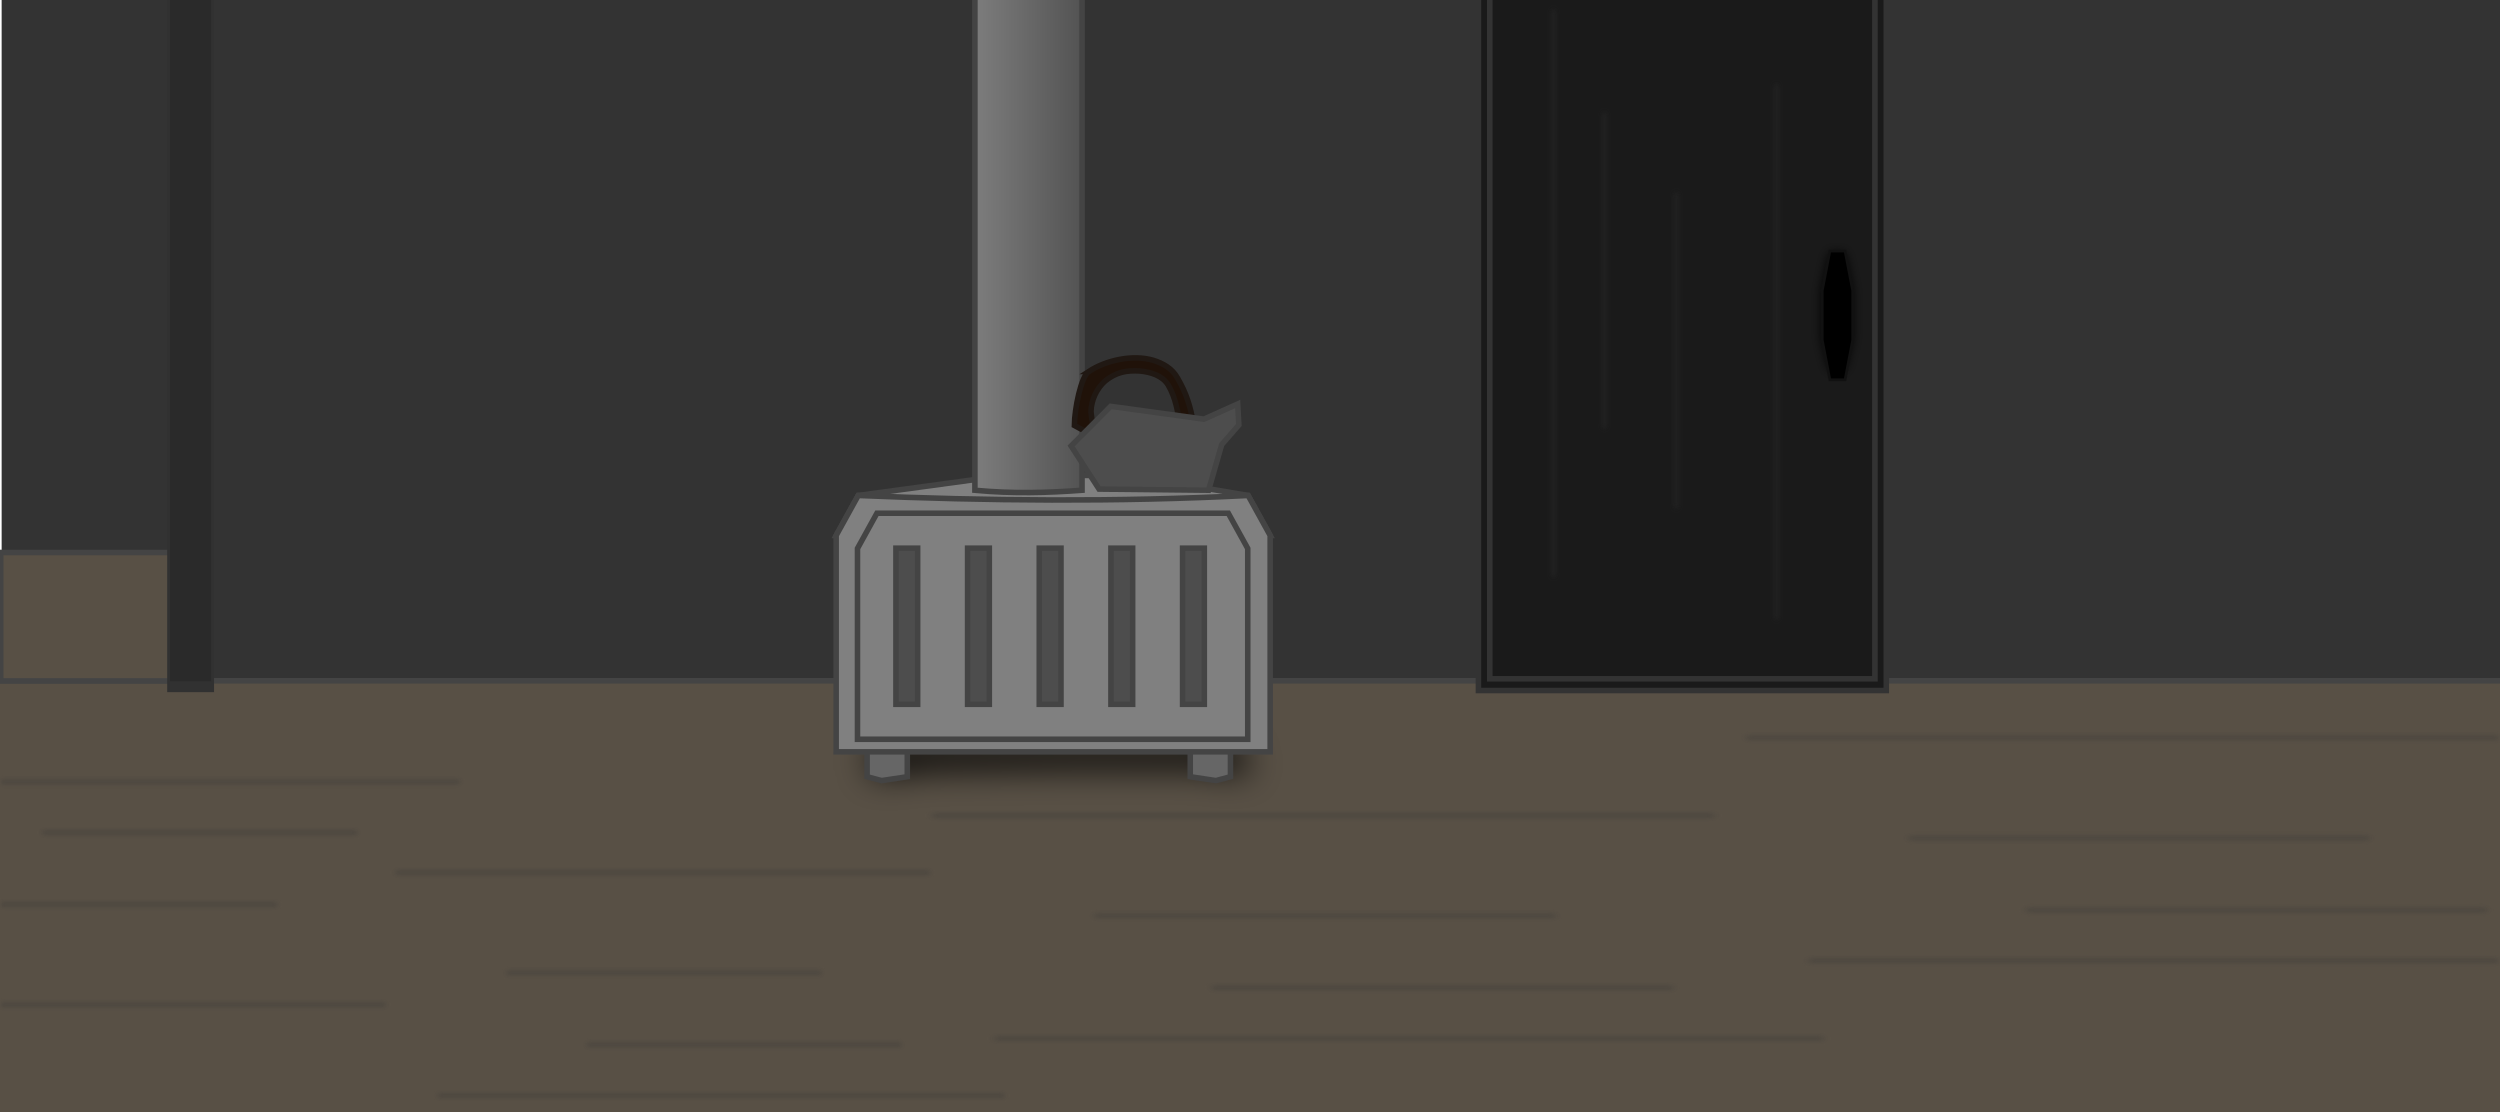
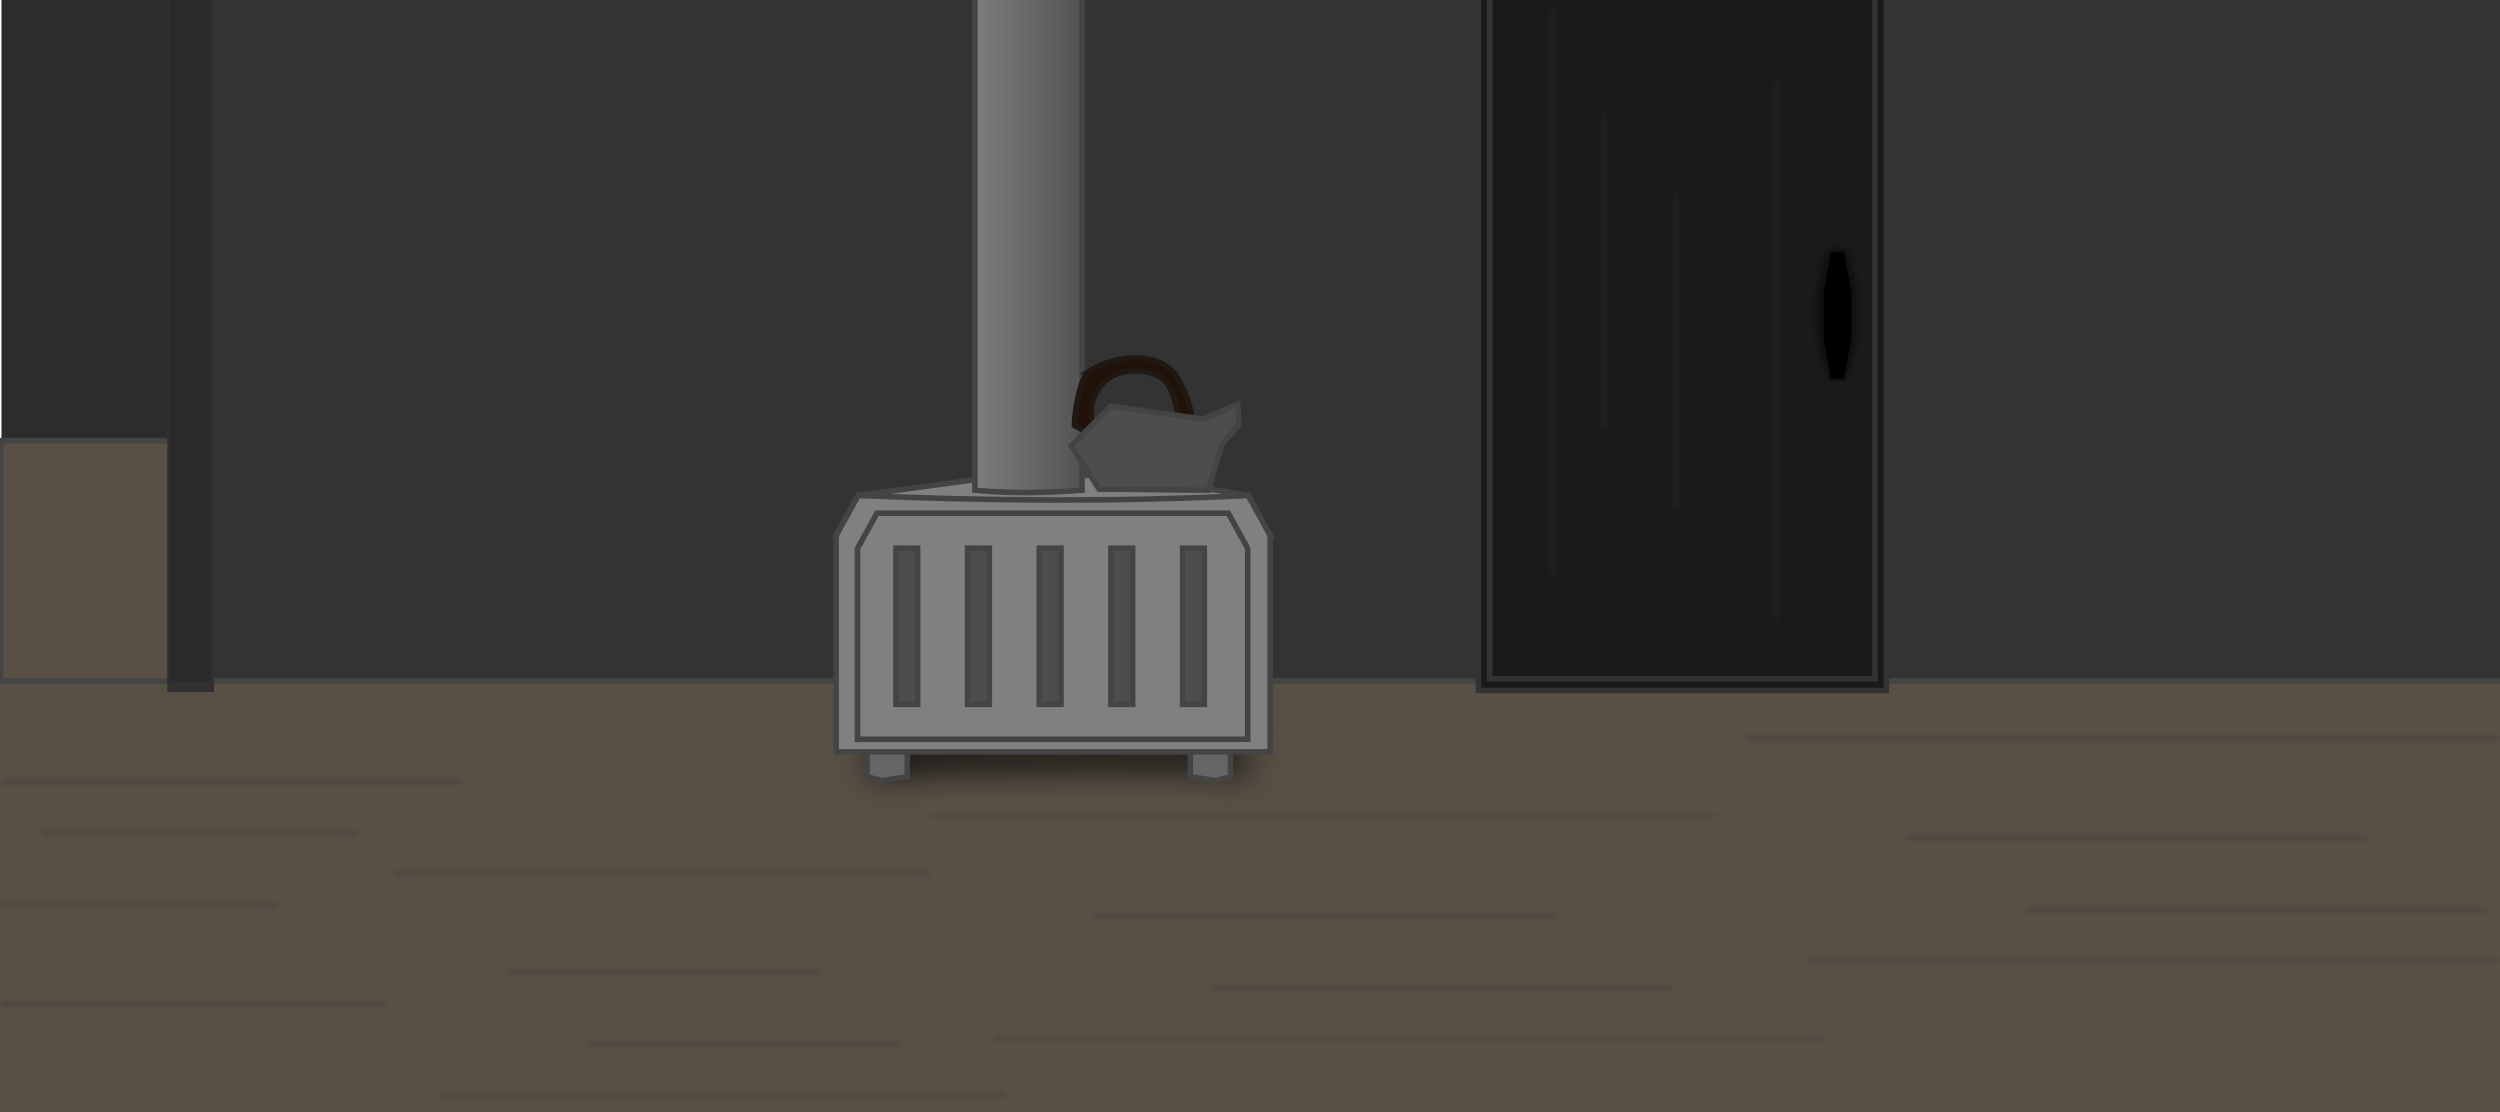
<svg xmlns="http://www.w3.org/2000/svg" xmlns:xlink="http://www.w3.org/1999/xlink" width="900" height="400" id="svg2992" version="1.1">
  <defs id="defs2994">
    <linearGradient id="linearGradient4967">
      <stop style="stop-color:#808080;stop-opacity:1;" offset="0" id="stop4969" />
      <stop style="stop-color:#4d4d4d;stop-opacity:1" offset="1" id="stop4971" />
    </linearGradient>
    <filter id="filter5015" x="-0.111" width="1.221" y="-1.854" height="4.707">
      <feGaussianBlur stdDeviation="6.127" id="feGaussianBlur5017" />
    </filter>
    <linearGradient xlink:href="#linearGradient4967" id="linearGradient5028" gradientUnits="userSpaceOnUse" x1="342.931" y1="767.269" x2="390.197" y2="767.269" gradientTransform="translate(4.949053,2.099705)" />
    <filter color-interpolation-filters="sRGB" id="filter5318" x="-0.438" width="1.875" y="-0.102" height="1.204">
      <feGaussianBlur stdDeviation="1.459" id="feGaussianBlur5320" />
    </filter>
    <filter color-interpolation-filters="sRGB" id="filter5277" x="-2.545" width="6.09" y="-0.019" height="1.038">
      <feGaussianBlur stdDeviation="1.06" id="feGaussianBlur5279" />
    </filter>
    <filter color-interpolation-filters="sRGB" id="filter5273" x="-2.545" width="6.09" y="-0.019" height="1.038">
      <feGaussianBlur stdDeviation="1.06" id="feGaussianBlur5275" />
    </filter>
    <filter color-interpolation-filters="sRGB" id="filter5269" x="-2.545" width="6.09" y="-0.011" height="1.022">
      <feGaussianBlur stdDeviation="1.06" id="feGaussianBlur5271" />
    </filter>
    <filter color-interpolation-filters="sRGB" id="filter5281" x="-2.545" width="6.09" y="-0.011" height="1.021">
      <feGaussianBlur stdDeviation="1.06" id="feGaussianBlur5283" />
    </filter>
    <filter color-interpolation-filters="sRGB" id="filter5269-2" x="-2.545" width="6.09" y="-0.011" height="1.022">
      <feGaussianBlur stdDeviation="1.06" id="feGaussianBlur5271-9" />
    </filter>
    <filter color-interpolation-filters="sRGB" id="filter5273-0" x="-2.545" width="6.09" y="-0.019" height="1.038">
      <feGaussianBlur stdDeviation="1.06" id="feGaussianBlur5275-3" />
    </filter>
    <filter color-interpolation-filters="sRGB" id="filter5277-8" x="-2.545" width="6.09" y="-0.019" height="1.038">
      <feGaussianBlur stdDeviation="1.06" id="feGaussianBlur5279-8" />
    </filter>
    <filter color-interpolation-filters="sRGB" id="filter5281-5" x="-2.545" width="6.09" y="-0.011" height="1.021">
      <feGaussianBlur stdDeviation="1.06" id="feGaussianBlur5283-7" />
    </filter>
  </defs>
  <g id="layer1" transform="translate(0,-652.3622)">
    <path style="fill:#333333;fill-opacity:1;stroke:none" d="m 0.594,648.733 899.782,0 0,408.694 -899.782,0 z" id="rect3782" />
    <rect style="fill:#585045;fill-opacity:1;stroke:#444444;stroke-width:2;stroke-linejoin:miter;stroke-miterlimit:4;stroke-opacity:1;stroke-dasharray:none" id="rect4987" width="920.138" height="162.377" x="-14.931" y="245.088" transform="translate(0,652.3622)" />
    <path transform="matrix(1.076713,0,0,1,-31.63051,651.429)" style="fill:#000000;fill-opacity:1;stroke:none;filter:url(#filter5015)" d="m 321.488,268.885 122.716,0 2.145,11.232 -14.811,-2.956 -46.092,-0.04 -46.02,0.613 -18.941,2.714 1.003,-3.629 z" id="rect4989" />
    <path transform="translate(0,652.3622)" style="fill:#666666;fill-opacity:1;stroke:#444444;stroke-width:2;stroke-linejoin:miter;stroke-miterlimit:4;stroke-opacity:1" d="m 312.156,265.152 14.465,0 0,14.465 -9.232,1.398 -5.232,-1.398 z" id="rect4983" />
    <path style="fill:#666666;fill-opacity:1;stroke:#444444;stroke-width:2;stroke-linejoin:miter;stroke-miterlimit:4;stroke-opacity:1" d="m 428.494,917.514 14.465,0 0,14.465 -5.232,1.398 -9.232,-1.398 z" id="rect4985" />
    <path id="path5025" d="m 308.96,830.732 53.311,-7.259 44.418,0.074 42.633,7.184 7.938,14.39 -156.238,0 z" style="fill:#808080;fill-opacity:1;stroke:#444444;stroke-width:2;stroke-linejoin:miter;stroke-miterlimit:4;stroke-opacity:1" />
    <path style="fill:#808080;fill-opacity:1;stroke:#444444;stroke-width:2;stroke-linejoin:miter;stroke-miterlimit:4;stroke-opacity:1" d="m 308.96,830.732 c 46.234,1.937 92.887,2.407 140.362,0 l 7.938,14.39 0,77.895 -156.238,0 0,-77.895 z" id="path4965" />
    <path id="path4963" d="m 315.694,837.118 126.492,0 7,12.69 0,68.69 -59.358,0 -81.134,0 0,-68.69 z" style="fill:#808080;fill-opacity:1;stroke:#444444;stroke-width:2;stroke-linejoin:miter;stroke-miterlimit:4;stroke-opacity:1" />
    <rect style="fill:#4d4d4d;fill-opacity:1;stroke:#444444;stroke-width:2;stroke-linejoin:miter;stroke-miterlimit:4;stroke-opacity:1;stroke-dasharray:none" id="rect4944" width="7.825" height="56.21" x="322.531" y="849.703" />
    <rect y="849.703" x="348.331" height="56.21" width="7.825" id="rect4946" style="fill:#4d4d4d;fill-opacity:1;stroke:#444444;stroke-width:2;stroke-linejoin:miter;stroke-miterlimit:4;stroke-opacity:1;stroke-dasharray:none" />
    <rect style="fill:#4d4d4d;fill-opacity:1;stroke:#444444;stroke-width:2;stroke-linejoin:miter;stroke-miterlimit:4;stroke-opacity:1;stroke-dasharray:none" id="rect4948" width="7.825" height="56.21" x="374.13" y="849.703" />
    <rect y="849.703" x="399.93" height="56.21" width="7.825" id="rect4950" style="fill:#4d4d4d;fill-opacity:1;stroke:#444444;stroke-width:2;stroke-linejoin:miter;stroke-miterlimit:4;stroke-opacity:1;stroke-dasharray:none" />
    <rect style="fill:#4d4d4d;fill-opacity:1;stroke:#444444;stroke-width:2;stroke-linejoin:miter;stroke-miterlimit:4;stroke-opacity:1;stroke-dasharray:none" id="rect4952" width="7.825" height="56.21" x="425.73" y="849.703" />
    <path style="fill:url(#linearGradient5028);fill-opacity:1;stroke:#444444;stroke-width:2;stroke-linejoin:miter;stroke-miterlimit:4;stroke-opacity:1" d="m 350.961,641.986 38.575,0 0,186.87 c -12.316,0.904 -24.948,1.282 -38.575,0 z" id="rect4936" />
    <path style="fill:#201209;fill-opacity:1;stroke:#201813;stroke-width:2;stroke-linejoin:miter;stroke-miterlimit:4;stroke-opacity:1" d="m 391.95,786.097 c 6.372,-4.173 15.962,-6.152 23.179,-4.04 3.59,1.098 6.882,2.967 8.759,6.372 3.258,5.537 4.668,10.281 5.769,16.543 0.761,1.489 -0.499,1.248 -1.491,1.227 -1.12,0 -2.239,0 -3.359,0 -0.646,-5.232 -1.562,-10.626 -4.262,-15.234 -2.108,-3.438 -6.371,-4.678 -10.162,-5.038 -4.94,-0.32 -8.558,0.44 -12.499,3.558 -3.127,2.784 -5.063,6.937 -5.124,11.125 0.433,3.344 0.592,6.641 2.352,9.449 -2.779,-1.512 -5.558,-3.023 -8.337,-4.535 0.042,-6.022 2.428,-17.673 5.176,-19.428 z" id="rect4959" />
    <path style="fill:#4d4d4d;fill-opacity:1;stroke:#444444;stroke-width:2;stroke-linejoin:miter;stroke-miterlimit:4;stroke-opacity:1" d="m 399.858,798.648 33.544,4.614 12.16,-5.453 0.419,7.551 -6.174,7.063 -4.728,16.428 -39.414,-0.419 -10.063,-15.521 z" id="rect4956" />
    <rect style="fill:#1a1a1a;fill-opacity:1;stroke:#333333;stroke-width:2;stroke-linejoin:miter;stroke-miterlimit:4;stroke-opacity:1;stroke-dasharray:none" id="rect3798" width="146.831" height="258.96" x="532.233" y="641.988" />
    <path style="fill:#1a1a1a;fill-opacity:1;stroke:#333333;stroke-width:2;stroke-linejoin:miter;stroke-miterlimit:4;stroke-opacity:1" d="m 536.324,646.209 138.648,0 0,250.518 -138.648,0 z" id="rect5050" />
    <path style="font-size:medium;font-style:normal;font-variant:normal;font-weight:normal;font-stretch:normal;text-indent:0;text-align:start;text-decoration:none;line-height:normal;letter-spacing:normal;word-spacing:normal;text-transform:none;direction:ltr;block-progression:tb;writing-mode:lr-tb;text-anchor:start;baseline-shift:baseline;opacity:0.65;color:#000000;fill:#333333;fill-opacity:1;fill-rule:nonzero;stroke:none;stroke-width:1px;marker:none;visibility:visible;display:inline;overflow:visible;filter:url(#filter5281);enable-background:accumulate;font-family:Sans;-inkscape-font-specification:Sans" d="m 557.113,631.81 0,240 1,0 0,-240 -1,0 z" id="path5053" transform="matrix(0.8491738,0,0,0.8497948,85.80046,119.0506)" />
    <path style="font-size:medium;font-style:normal;font-variant:normal;font-weight:normal;font-stretch:normal;text-indent:0;text-align:start;text-decoration:none;line-height:normal;letter-spacing:normal;word-spacing:normal;text-transform:none;direction:ltr;block-progression:tb;writing-mode:lr-tb;text-anchor:start;baseline-shift:baseline;opacity:0.65;color:#000000;fill:#333333;fill-opacity:1;fill-rule:nonzero;stroke:none;stroke-width:1px;marker:none;visibility:visible;display:inline;overflow:visible;filter:url(#filter5269);enable-background:accumulate;font-family:Sans;-inkscape-font-specification:Sans" d="m 651.613,663.31 0,226.5 1,0 0,-226.5 -1,0 z" id="path5055" transform="matrix(0.8491738,0,0,0.8497948,85.80046,119.0506)" />
    <path style="font-size:medium;font-style:normal;font-variant:normal;font-weight:normal;font-stretch:normal;text-indent:0;text-align:start;text-decoration:none;line-height:normal;letter-spacing:normal;word-spacing:normal;text-transform:none;direction:ltr;block-progression:tb;writing-mode:lr-tb;text-anchor:start;baseline-shift:baseline;opacity:0.65;color:#000000;fill:#333333;fill-opacity:1;fill-rule:nonzero;stroke:none;stroke-width:1px;marker:none;visibility:visible;display:inline;overflow:visible;filter:url(#filter5273);enable-background:accumulate;font-family:Sans;-inkscape-font-specification:Sans" d="m 609.113,709.31 0,133.5 1,0 0,-133.5 -1,0 z" id="path5057" transform="matrix(0.8491738,0,0,0.8497948,85.80046,119.0506)" />
    <path style="font-size:medium;font-style:normal;font-variant:normal;font-weight:normal;font-stretch:normal;text-indent:0;text-align:start;text-decoration:none;line-height:normal;letter-spacing:normal;word-spacing:normal;text-transform:none;direction:ltr;block-progression:tb;writing-mode:lr-tb;text-anchor:start;baseline-shift:baseline;opacity:0.65;color:#000000;fill:#333333;fill-opacity:1;fill-rule:nonzero;stroke:none;stroke-width:1px;marker:none;visibility:visible;display:inline;overflow:visible;filter:url(#filter5277);enable-background:accumulate;font-family:Sans;-inkscape-font-specification:Sans" d="m 578.613,675.323 0,133.5 1,0 0,-133.5 -1,0 z" id="path5059" transform="matrix(0.8491738,0,0,0.8497948,85.80046,119.0506)" />
    <path id="path5308" d="m 457.875,853.987 4,0 2,9.719 0,13.188 -2,8.344 -4,0 -2,-8.344 0,-13.188 z" style="fill:#000000;fill-opacity:1;stroke:none;filter:url(#filter5318)" transform="matrix(1.373579,0,0,1.348886,29.64332,-408.5381)" />
    <path style="fill:#000000;fill-opacity:1;stroke:#111111;stroke-width:1;stroke-linejoin:miter;stroke-miterlimit:4;stroke-opacity:1" d="m 658.743,742.719 5.494,0 2.747,14.29 0,17.788 -2.747,14.29 -5.494,0 -2.747,-14.29 0,-17.788 z" id="rect5305" />
    <path style="font-size:medium;font-style:normal;font-variant:normal;font-weight:normal;font-stretch:normal;text-indent:0;text-align:start;text-decoration:none;line-height:normal;letter-spacing:normal;word-spacing:normal;text-transform:none;direction:ltr;block-progression:tb;writing-mode:lr-tb;text-anchor:start;baseline-shift:baseline;opacity:0.65;color:#000000;fill:#333333;fill-opacity:1;fill-rule:nonzero;stroke:none;stroke-width:1px;marker:none;visibility:visible;display:inline;overflow:visible;filter:url(#filter5281-5);enable-background:accumulate;font-family:Sans;-inkscape-font-specification:Sans" d="m 557.113,631.81 0,240 1,0 0,-240 -1,0 z" id="path5053-7" transform="matrix(0,0.8491738,-0.8497948,0,702.5249,460.3392)" />
    <path style="font-size:medium;font-style:normal;font-variant:normal;font-weight:normal;font-stretch:normal;text-indent:0;text-align:start;text-decoration:none;line-height:normal;letter-spacing:normal;word-spacing:normal;text-transform:none;direction:ltr;block-progression:tb;writing-mode:lr-tb;text-anchor:start;baseline-shift:baseline;opacity:0.65;color:#000000;fill:#333333;fill-opacity:1;fill-rule:nonzero;stroke:none;stroke-width:1px;marker:none;visibility:visible;display:inline;overflow:visible;filter:url(#filter5269-2);enable-background:accumulate;font-family:Sans;-inkscape-font-specification:Sans" d="m 651.613,663.31 0,226.5 1,0 0,-226.5 -1,0 z" id="path5055-0" transform="matrix(0,0.8491738,-0.8497948,0,702.5249,460.3392)" />
    <path style="font-size:medium;font-style:normal;font-variant:normal;font-weight:normal;font-stretch:normal;text-indent:0;text-align:start;text-decoration:none;line-height:normal;letter-spacing:normal;word-spacing:normal;text-transform:none;direction:ltr;block-progression:tb;writing-mode:lr-tb;text-anchor:start;baseline-shift:baseline;opacity:0.65;color:#000000;fill:#333333;fill-opacity:1;fill-rule:nonzero;stroke:none;stroke-width:1px;marker:none;visibility:visible;display:inline;overflow:visible;filter:url(#filter5273-0);enable-background:accumulate;font-family:Sans;-inkscape-font-specification:Sans" d="m 609.113,709.31 0,133.5 1,0 0,-133.5 -1,0 z" id="path5057-8" transform="matrix(0,0.8491738,-0.8497948,0,702.5249,460.3392)" />
    <path style="font-size:medium;font-style:normal;font-variant:normal;font-weight:normal;font-stretch:normal;text-indent:0;text-align:start;text-decoration:none;line-height:normal;letter-spacing:normal;word-spacing:normal;text-transform:none;direction:ltr;block-progression:tb;writing-mode:lr-tb;text-anchor:start;baseline-shift:baseline;opacity:0.65;color:#000000;fill:#333333;fill-opacity:1;fill-rule:nonzero;stroke:none;stroke-width:1px;marker:none;visibility:visible;display:inline;overflow:visible;filter:url(#filter5277-8);enable-background:accumulate;font-family:Sans;-inkscape-font-specification:Sans" d="m 578.613,675.323 0,133.5 1,0 0,-133.5 -1,0 z" id="path5059-9" transform="matrix(0,0.8491738,-0.8497948,0,702.5249,460.3392)" />
    <path transform="matrix(0,-0.8491738,-0.8497948,0,898.4974,1520.269)" id="path5258" d="m 557.113,631.81 0,240 1,0 0,-240 -1,0 z" style="font-size:medium;font-style:normal;font-variant:normal;font-weight:normal;font-stretch:normal;text-indent:0;text-align:start;text-decoration:none;line-height:normal;letter-spacing:normal;word-spacing:normal;text-transform:none;direction:ltr;block-progression:tb;writing-mode:lr-tb;text-anchor:start;baseline-shift:baseline;opacity:0.65;color:#000000;fill:#333333;fill-opacity:1;fill-rule:nonzero;stroke:none;stroke-width:1px;marker:none;visibility:visible;display:inline;overflow:visible;filter:url(#filter5281-5);enable-background:accumulate;font-family:Sans;-inkscape-font-specification:Sans" />
    <path transform="matrix(0,-0.8491738,-0.8497948,0,898.4974,1520.269)" id="path5260" d="m 651.613,663.31 0,226.5 1,0 0,-226.5 -1,0 z" style="font-size:medium;font-style:normal;font-variant:normal;font-weight:normal;font-stretch:normal;text-indent:0;text-align:start;text-decoration:none;line-height:normal;letter-spacing:normal;word-spacing:normal;text-transform:none;direction:ltr;block-progression:tb;writing-mode:lr-tb;text-anchor:start;baseline-shift:baseline;opacity:0.65;color:#000000;fill:#333333;fill-opacity:1;fill-rule:nonzero;stroke:none;stroke-width:1px;marker:none;visibility:visible;display:inline;overflow:visible;filter:url(#filter5269-2);enable-background:accumulate;font-family:Sans;-inkscape-font-specification:Sans" />
    <path transform="matrix(0,-0.8491738,-0.8497948,0,898.4974,1520.269)" id="path5262" d="m 609.113,709.31 0,133.5 1,0 0,-133.5 -1,0 z" style="font-size:medium;font-style:normal;font-variant:normal;font-weight:normal;font-stretch:normal;text-indent:0;text-align:start;text-decoration:none;line-height:normal;letter-spacing:normal;word-spacing:normal;text-transform:none;direction:ltr;block-progression:tb;writing-mode:lr-tb;text-anchor:start;baseline-shift:baseline;opacity:0.65;color:#000000;fill:#333333;fill-opacity:1;fill-rule:nonzero;stroke:none;stroke-width:1px;marker:none;visibility:visible;display:inline;overflow:visible;filter:url(#filter5273-0);enable-background:accumulate;font-family:Sans;-inkscape-font-specification:Sans" />
    <path transform="matrix(0,-0.8491738,-0.8497948,0,898.4974,1520.269)" id="path5264" d="m 578.613,675.323 0,133.5 1,0 0,-133.5 -1,0 z" style="font-size:medium;font-style:normal;font-variant:normal;font-weight:normal;font-stretch:normal;text-indent:0;text-align:start;text-decoration:none;line-height:normal;letter-spacing:normal;word-spacing:normal;text-transform:none;direction:ltr;block-progression:tb;writing-mode:lr-tb;text-anchor:start;baseline-shift:baseline;opacity:0.65;color:#000000;fill:#333333;fill-opacity:1;fill-rule:nonzero;stroke:none;stroke-width:1px;marker:none;visibility:visible;display:inline;overflow:visible;filter:url(#filter5277-8);enable-background:accumulate;font-family:Sans;-inkscape-font-specification:Sans" />
    <path style="font-size:medium;font-style:normal;font-variant:normal;font-weight:normal;font-stretch:normal;text-indent:0;text-align:start;text-decoration:none;line-height:normal;letter-spacing:normal;word-spacing:normal;text-transform:none;direction:ltr;block-progression:tb;writing-mode:lr-tb;text-anchor:start;baseline-shift:baseline;opacity:0.65;color:#000000;fill:#333333;fill-opacity:1;fill-rule:nonzero;stroke:none;stroke-width:1px;marker:none;visibility:visible;display:inline;overflow:visible;filter:url(#filter5281-5);enable-background:accumulate;font-family:Sans;-inkscape-font-specification:Sans" d="m 557.113,631.81 0,240 1,0 0,-240 -1,0 z" id="path5295" transform="matrix(0,-0.8491738,-1.243526,0,1442.085,1499.739)" />
    <path style="font-size:medium;font-style:normal;font-variant:normal;font-weight:normal;font-stretch:normal;text-indent:0;text-align:start;text-decoration:none;line-height:normal;letter-spacing:normal;word-spacing:normal;text-transform:none;direction:ltr;block-progression:tb;writing-mode:lr-tb;text-anchor:start;baseline-shift:baseline;opacity:0.65;color:#000000;fill:#333333;fill-opacity:1;fill-rule:nonzero;stroke:none;stroke-width:1px;marker:none;visibility:visible;display:inline;overflow:visible;filter:url(#filter5269-2);enable-background:accumulate;font-family:Sans;-inkscape-font-specification:Sans" d="m 651.613,663.31 0,226.5 1,0 0,-226.5 -1,0 z" id="path5297" transform="matrix(0,-0.8491738,-1.243526,0,1442.085,1499.739)" />
    <path style="font-size:medium;font-style:normal;font-variant:normal;font-weight:normal;font-stretch:normal;text-indent:0;text-align:start;text-decoration:none;line-height:normal;letter-spacing:normal;word-spacing:normal;text-transform:none;direction:ltr;block-progression:tb;writing-mode:lr-tb;text-anchor:start;baseline-shift:baseline;opacity:0.65;color:#000000;fill:#333333;fill-opacity:1;fill-rule:nonzero;stroke:none;stroke-width:1px;marker:none;visibility:visible;display:inline;overflow:visible;filter:url(#filter5273-0);enable-background:accumulate;font-family:Sans;-inkscape-font-specification:Sans" d="m 609.113,709.31 0,133.5 1,0 0,-133.5 -1,0 z" id="path5299" transform="matrix(0,-0.8491738,-1.243526,0,1442.085,1499.739)" />
    <path style="font-size:medium;font-style:normal;font-variant:normal;font-weight:normal;font-stretch:normal;text-indent:0;text-align:start;text-decoration:none;line-height:normal;letter-spacing:normal;word-spacing:normal;text-transform:none;direction:ltr;block-progression:tb;writing-mode:lr-tb;text-anchor:start;baseline-shift:baseline;opacity:0.65;color:#000000;fill:#333333;fill-opacity:1;fill-rule:nonzero;stroke:none;stroke-width:1px;marker:none;visibility:visible;display:inline;overflow:visible;filter:url(#filter5277-8);enable-background:accumulate;font-family:Sans;-inkscape-font-specification:Sans" d="m 578.613,675.323 0,133.5 1,0 0,-133.5 -1,0 z" id="path5301" transform="matrix(0,-0.8491738,-1.243526,0,1442.085,1499.739)" />
    <path transform="matrix(0,-0.8491738,-1.243526,0,1735.11,1471.743)" id="path5303" d="m 557.113,631.81 0,240 1,0 0,-240 -1,0 z" style="font-size:medium;font-style:normal;font-variant:normal;font-weight:normal;font-stretch:normal;text-indent:0;text-align:start;text-decoration:none;line-height:normal;letter-spacing:normal;word-spacing:normal;text-transform:none;direction:ltr;block-progression:tb;writing-mode:lr-tb;text-anchor:start;baseline-shift:baseline;opacity:0.65;color:#000000;fill:#333333;fill-opacity:1;fill-rule:nonzero;stroke:none;stroke-width:1px;marker:none;visibility:visible;display:inline;overflow:visible;filter:url(#filter5281-5);enable-background:accumulate;font-family:Sans;-inkscape-font-specification:Sans" />
    <path transform="matrix(0,-0.8491738,-1.243526,0,1735.11,1471.743)" id="path5305" d="m 651.613,663.31 0,226.5 1,0 0,-226.5 -1,0 z" style="font-size:medium;font-style:normal;font-variant:normal;font-weight:normal;font-stretch:normal;text-indent:0;text-align:start;text-decoration:none;line-height:normal;letter-spacing:normal;word-spacing:normal;text-transform:none;direction:ltr;block-progression:tb;writing-mode:lr-tb;text-anchor:start;baseline-shift:baseline;opacity:0.65;color:#000000;fill:#333333;fill-opacity:1;fill-rule:nonzero;stroke:none;stroke-width:1px;marker:none;visibility:visible;display:inline;overflow:visible;filter:url(#filter5269-2);enable-background:accumulate;font-family:Sans;-inkscape-font-specification:Sans" />
    <path transform="matrix(0,-0.8491738,-1.243526,0,1735.11,1471.743)" id="path5307" d="m 609.113,709.31 0,133.5 1,0 0,-133.5 -1,0 z" style="font-size:medium;font-style:normal;font-variant:normal;font-weight:normal;font-stretch:normal;text-indent:0;text-align:start;text-decoration:none;line-height:normal;letter-spacing:normal;word-spacing:normal;text-transform:none;direction:ltr;block-progression:tb;writing-mode:lr-tb;text-anchor:start;baseline-shift:baseline;opacity:0.65;color:#000000;fill:#333333;fill-opacity:1;fill-rule:nonzero;stroke:none;stroke-width:1px;marker:none;visibility:visible;display:inline;overflow:visible;filter:url(#filter5273-0);enable-background:accumulate;font-family:Sans;-inkscape-font-specification:Sans" />
    <path transform="matrix(0,-0.8491738,-1.243526,0,1735.11,1471.743)" id="path5309" d="m 578.613,675.323 0,133.5 1,0 0,-133.5 -1,0 z" style="font-size:medium;font-style:normal;font-variant:normal;font-weight:normal;font-stretch:normal;text-indent:0;text-align:start;text-decoration:none;line-height:normal;letter-spacing:normal;word-spacing:normal;text-transform:none;direction:ltr;block-progression:tb;writing-mode:lr-tb;text-anchor:start;baseline-shift:baseline;opacity:0.65;color:#000000;fill:#333333;fill-opacity:1;fill-rule:nonzero;stroke:none;stroke-width:1px;marker:none;visibility:visible;display:inline;overflow:visible;filter:url(#filter5277-8);enable-background:accumulate;font-family:Sans;-inkscape-font-specification:Sans" />
-     <path style="fill:#585045;fill-opacity:1;stroke:#444444;stroke-width:2;stroke-linejoin:miter;stroke-miterlimit:4;stroke-opacity:1" d="m 0.246,851.259 71.541,0 0,46.239 -71.541,0 z" id="rect5371" />
+     <path id="path6065" d="m 0.594,648.733 73.312,0 -1.012,243.726 -72.3,0.874 z" style="fill:#2a2a2a;fill-opacity:1;stroke:none;opacity:0.717" />
+     <path style="fill:#585045;fill-opacity:1;stroke:#444444;stroke-width:2;stroke-linejoin:miter;stroke-miterlimit:4;stroke-opacity:1" d="m 0.246,811.007 71.541,0 0,86.492 -71.541,0 z" id="rect5371" />
    <g id="g5337" style="fill:#2a2a2a;fill-opacity:1;stroke:#313131;stroke-width:3.873;stroke-linejoin:miter;stroke-miterlimit:4;stroke-opacity:1;stroke-dasharray:none" transform="matrix(0.2666667,0,0,1,67.3951,-0.9898106)">
      <rect style="fill:#2a2a2a;fill-opacity:1;stroke:#313131;stroke-width:3.873;stroke-linejoin:miter;stroke-miterlimit:4;stroke-opacity:1;stroke-dasharray:none" id="rect5369" width="59.389" height="283.746" x="-25.075" y="616.846" />
    </g>
  </g>
</svg>
